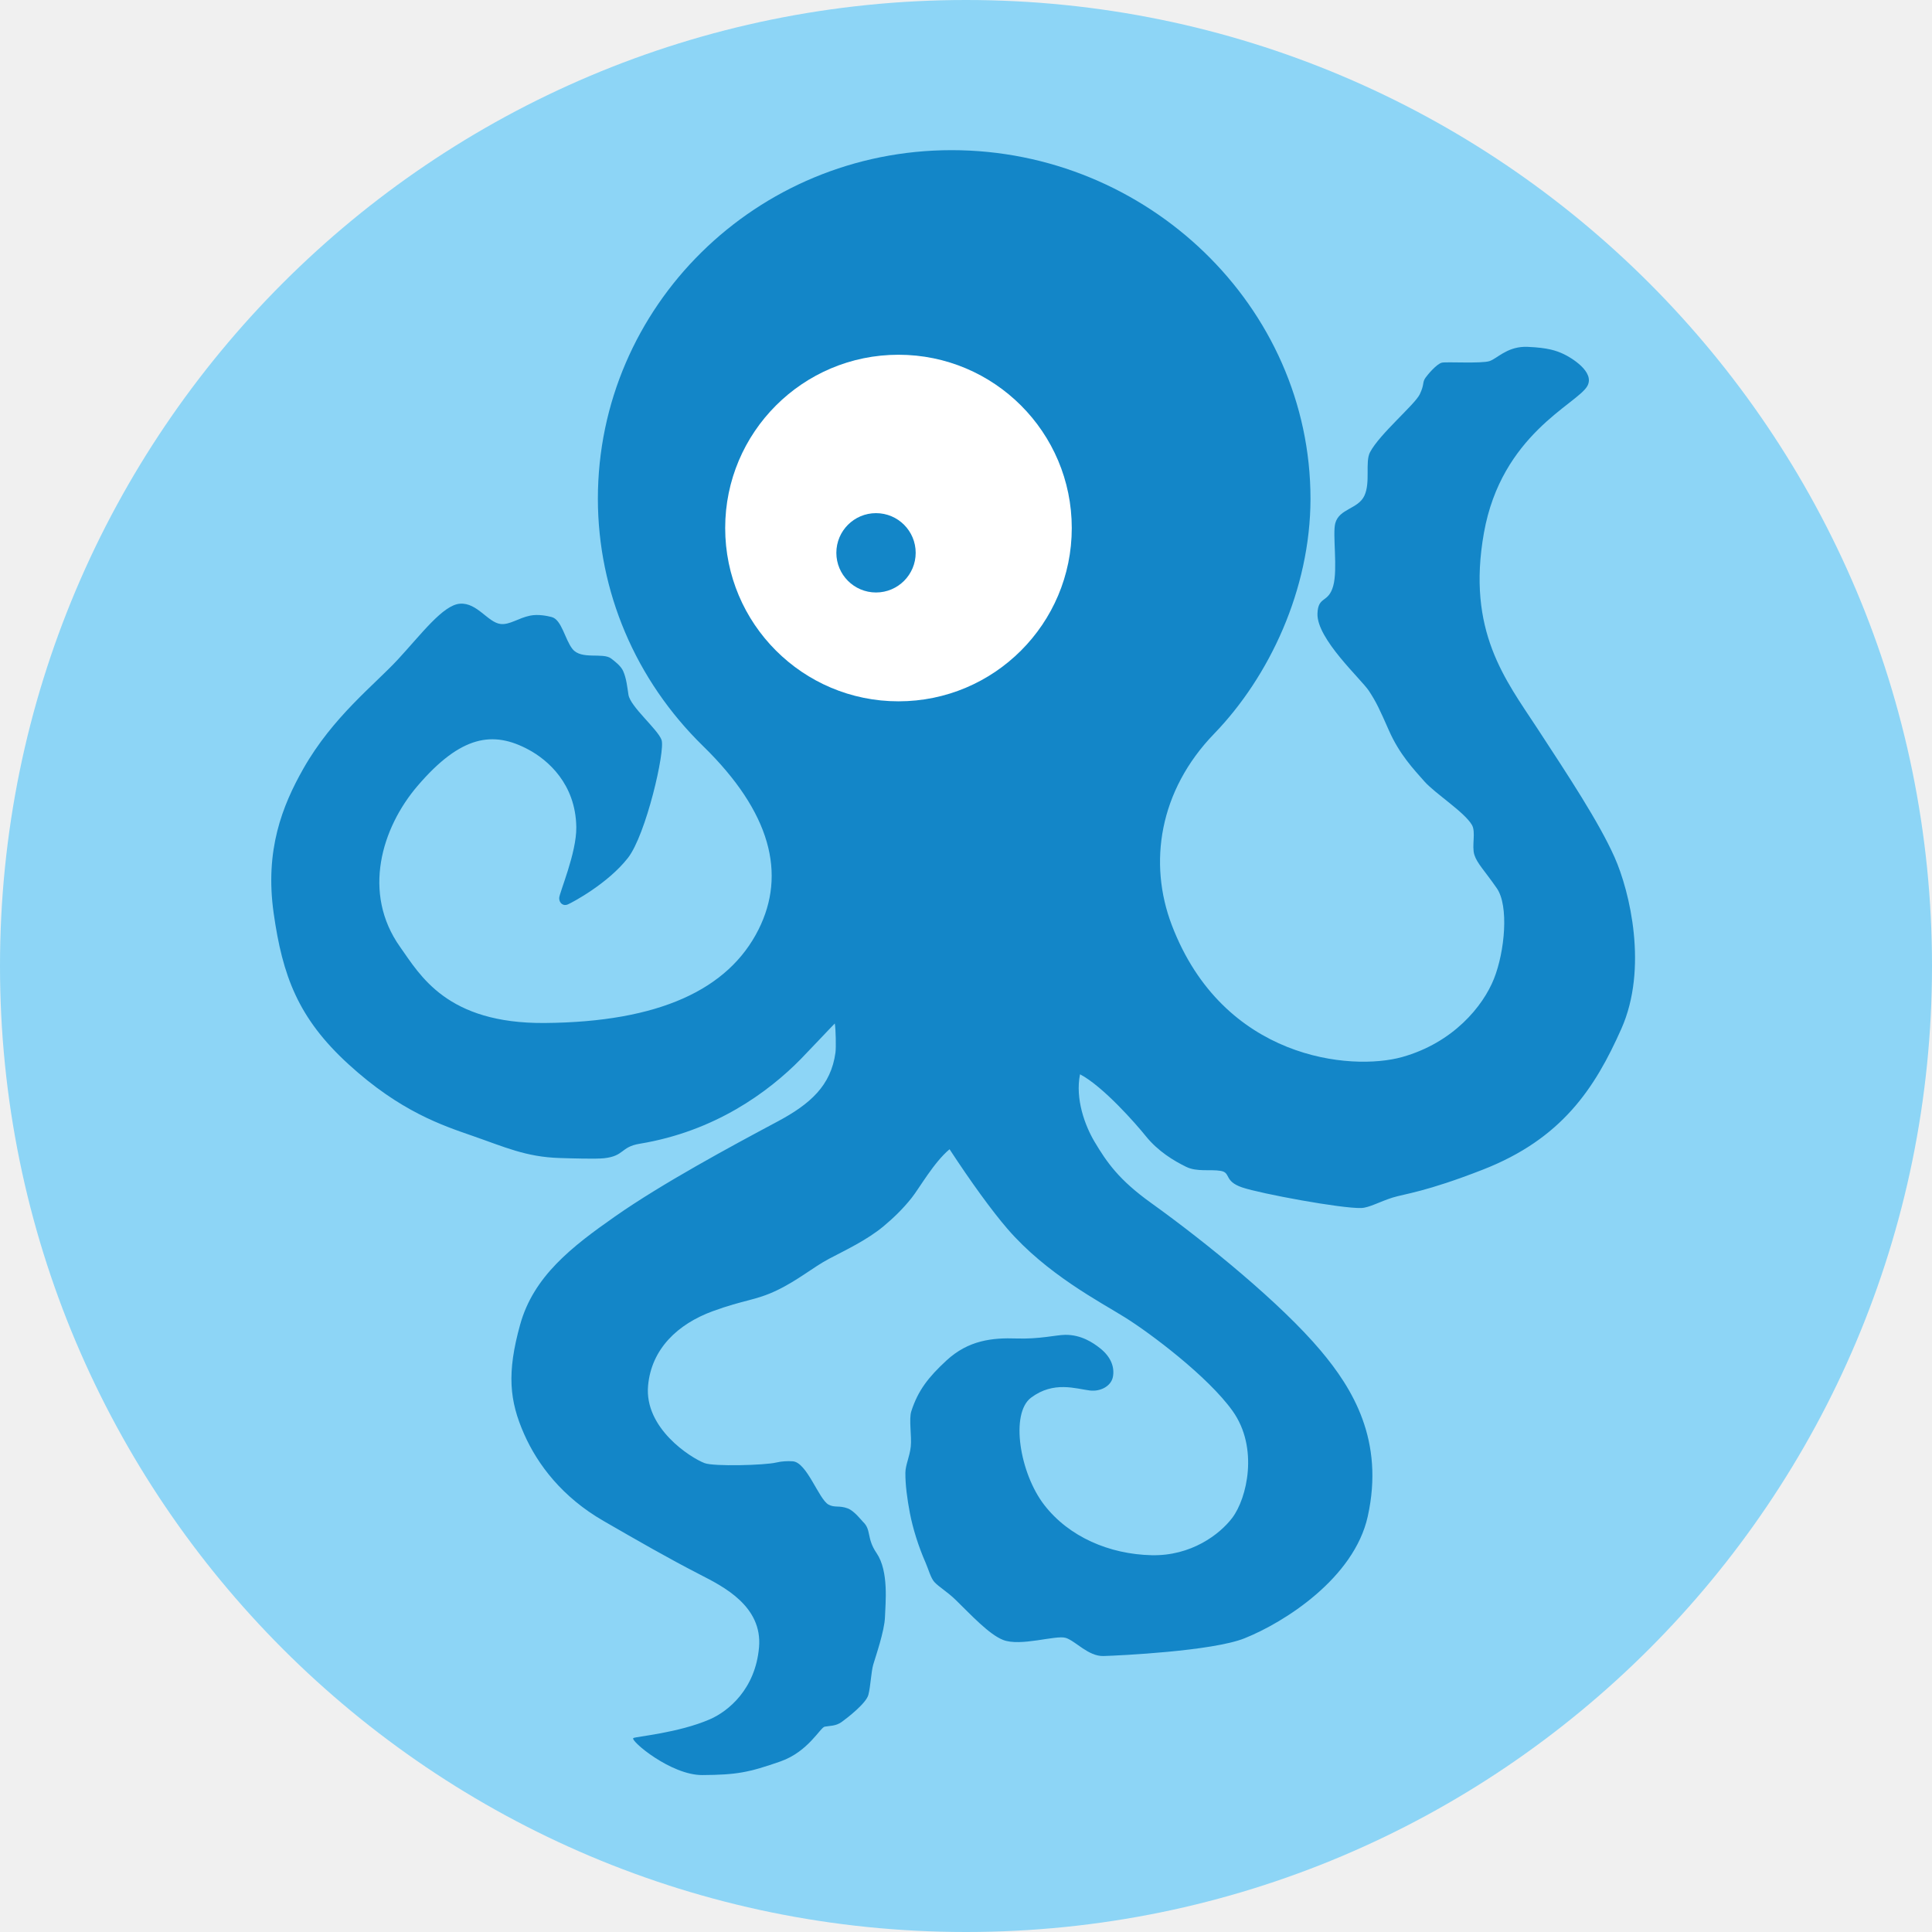
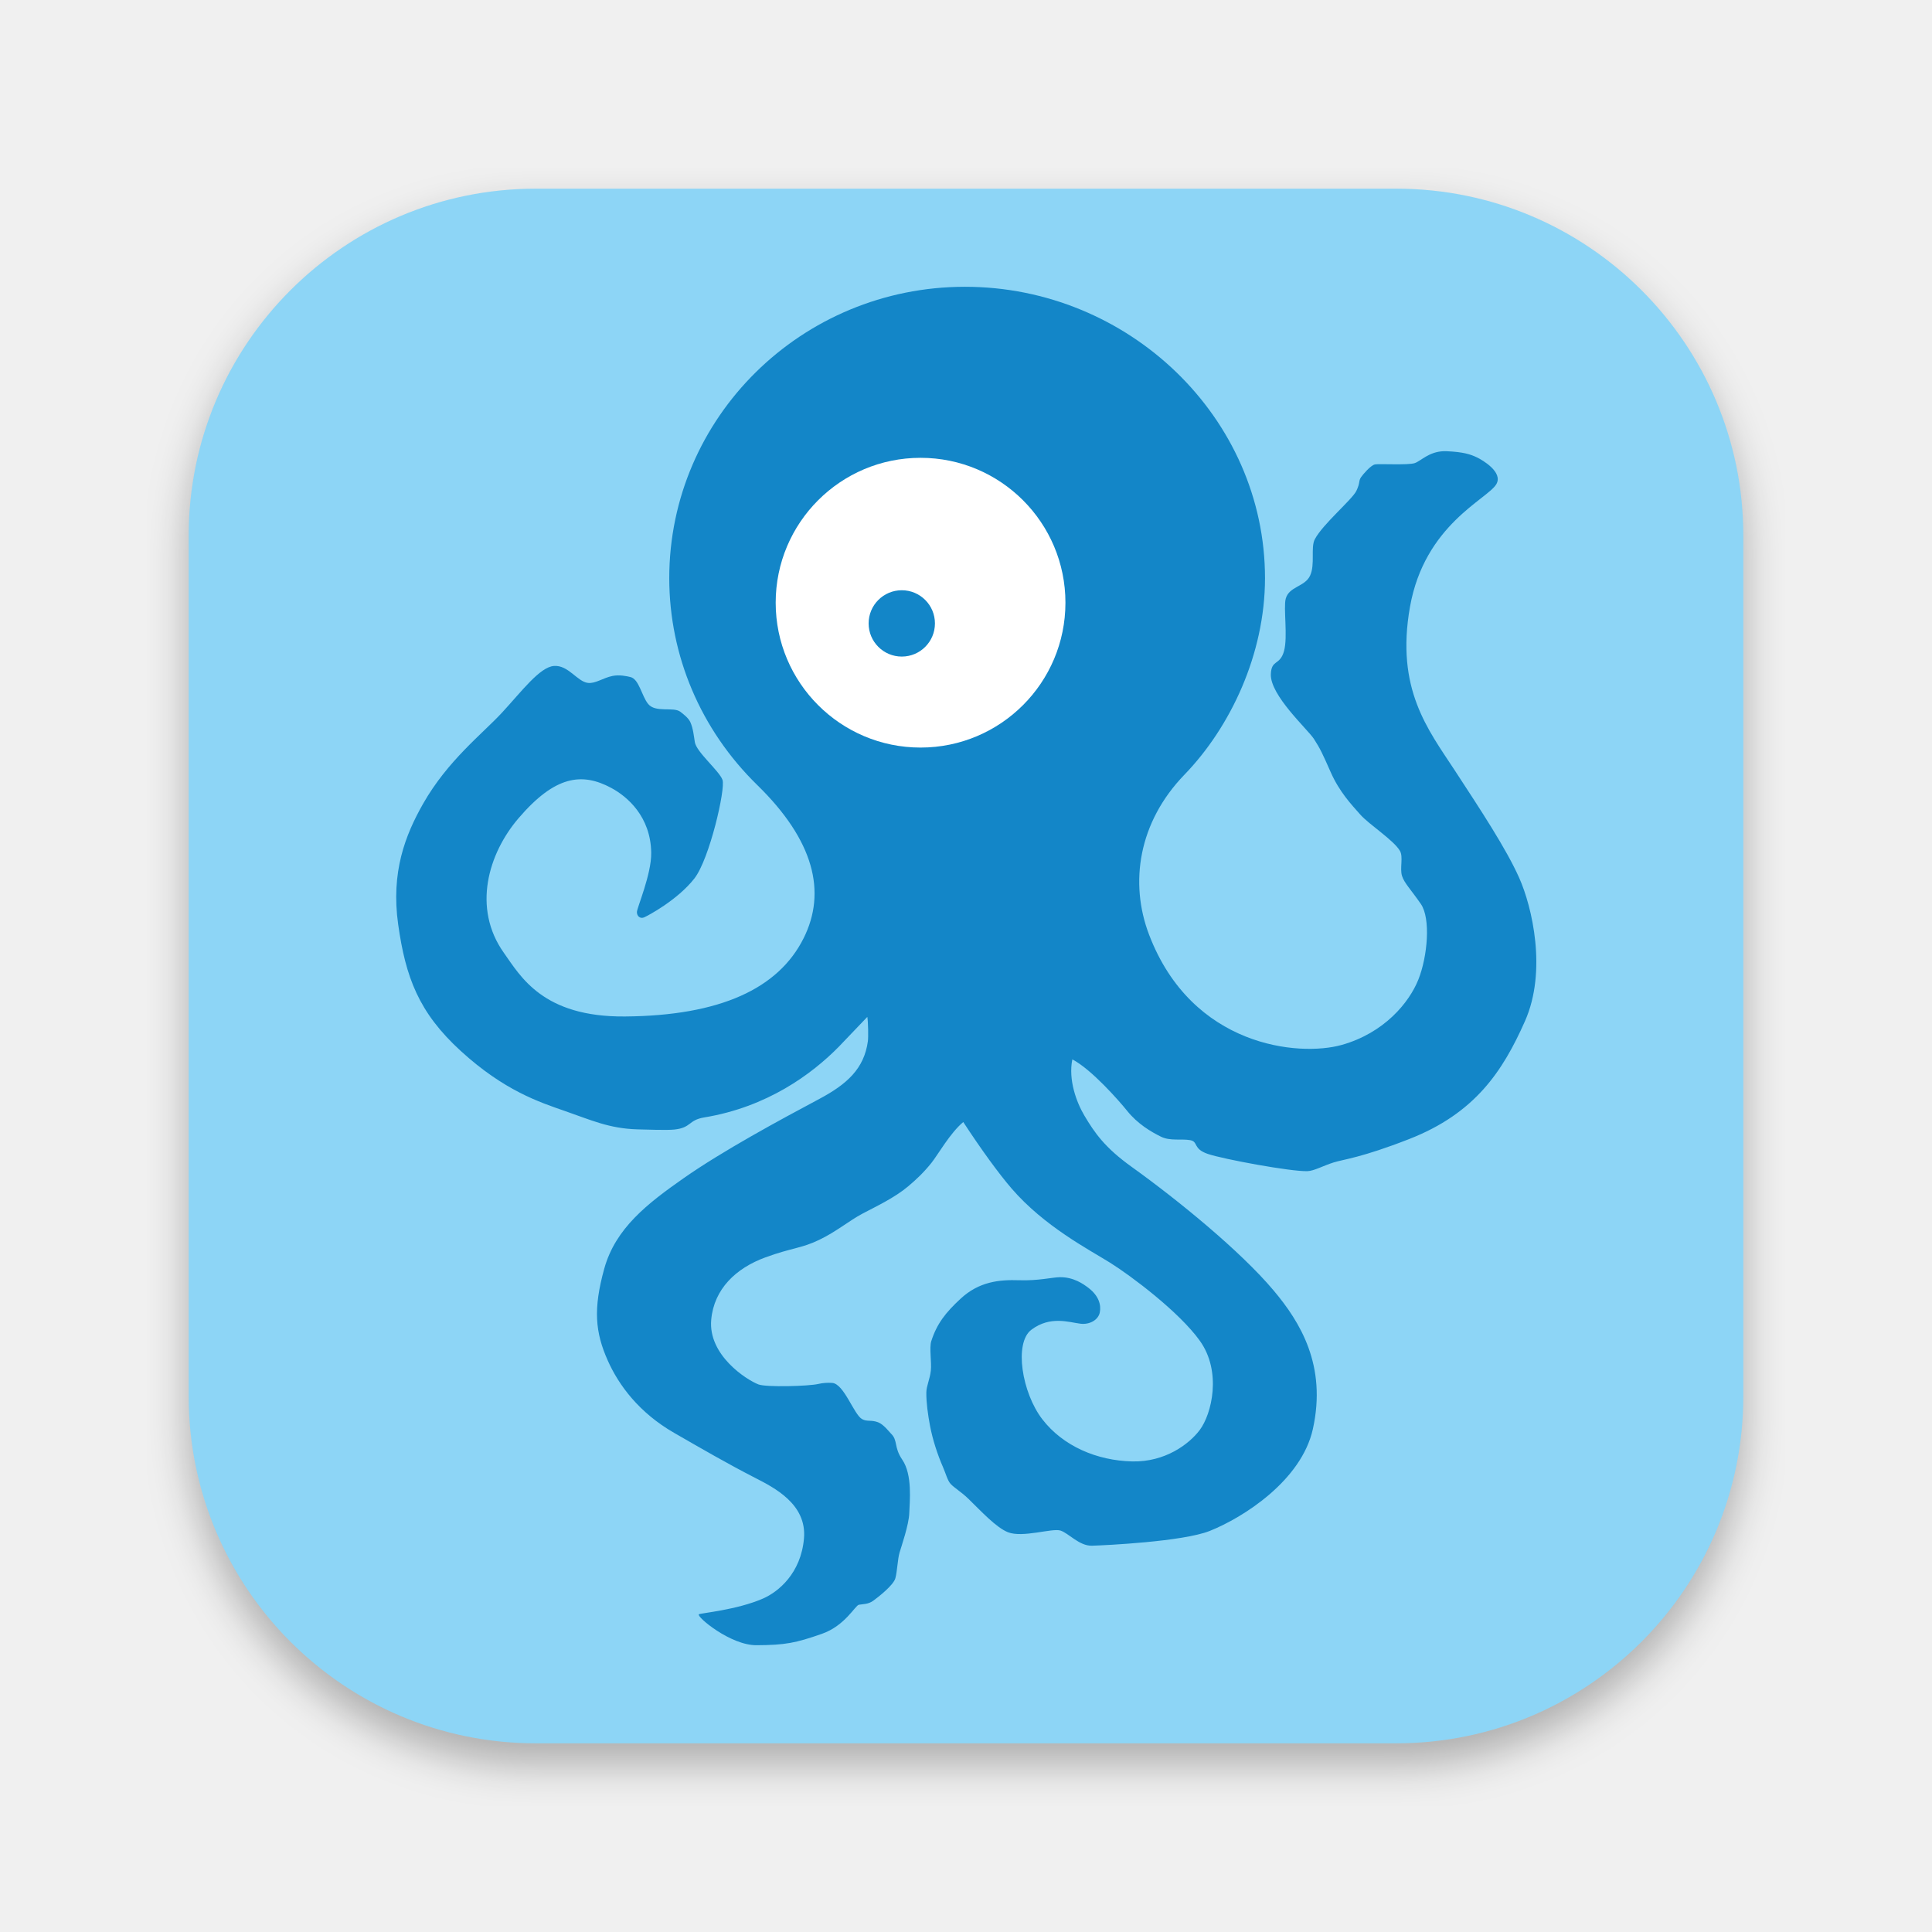
- <svg xmlns="http://www.w3.org/2000/svg" version="1.1" x="0px" y="0px" viewBox="0 0 363.349 363.349" enable-background="new 0 0 363.349 363.349" xml:space="preserve">
-   <g id="Layer_1">
- </g>
-   <g id="Logo">
-     <g>
-       <g>
-         <g>
-           <g>
-             <path fill="#8DD5F6" d="M181.675,0C282.01,0,363.349,81.339,363.349,181.675S282.01,363.349,181.675,363.349       S0,282.01,0,181.675S81.339,0,181.675,0" />
-           </g>
-         </g>
-         <g>
-           <g>
-             <path fill="#1386C8" d="M132.242,140.329c12.764,12.461,15.648,24.041,10.415,34.482c-5.663,11.297-18.716,17.403-40.17,17.582       c-18.491,0.156-23.492-9.027-27.242-14.305c-7.193-10.119-3.468-22.395,3.277-30.278c8.194-9.576,14.243-10.403,20.896-6.82       c3.57,1.922,8.846,6.402,8.966,14.568c0.071,4.863-3.219,12.397-3.219,13.351c0,0.954,0.776,1.55,1.61,1.192       c0.836-0.358,7.534-3.902,11.326-8.762c3.392-4.347,7.033-20.146,6.319-22.173c-0.716-2.026-5.87-6.241-6.228-8.506       c-0.213-1.346-0.371-3.067-1.005-4.478c-0.432-0.963-1.617-1.849-2.245-2.333c-1.55-1.194-5.603,0.298-7.272-1.789       c-1.43-1.788-2.026-5.543-3.933-6.019c-0.867-0.218-2.533-0.567-4.057-0.256c-2.189,0.447-3.835,1.768-5.539,1.566       c-2.38-0.278-4.411-4.053-7.63-3.813c-3.201,0.236-7.271,5.721-11.682,10.49c-4.411,4.769-12.241,10.791-17.762,20.504       c-4.002,7.042-7.272,15.379-5.603,27.18c1.67,11.802,4.576,19.755,14.067,28.43c9.761,8.924,17.642,11.504,23.483,13.531       c5.843,2.026,9.894,3.917,16.213,4.113c2.178,0.067,6.815,0.211,8.353,0.045c3.893-0.418,3.101-2.131,6.727-2.729       c14.125-2.324,24.183-9.698,30.296-15.924c1.555-1.584,5.636-5.941,6.397-6.693c0.191,1.085,0.249,4.567,0.125,5.472       c-0.847,6.201-4.716,9.672-10.917,12.979c-8.851,4.72-21.703,11.658-30.516,17.826c-8.152,5.708-15.341,11.255-17.87,20.358       c-2.529,9.104-2.022,14.329,0.759,20.609c2.538,5.728,7.165,11.843,14.919,16.311c6.415,3.695,12.029,6.945,18.217,10.123       c4.258,2.187,11.707,5.892,11.033,13.647c-0.683,7.863-5.774,12.023-9.229,13.529c-5.935,2.589-14.067,3.265-14.416,3.541       c-0.612,0.489,7.08,6.991,12.982,6.953c6.446-0.04,8.731-0.474,14.708-2.569c5.198-1.822,7.461-6.364,8.304-6.533       c0.843-0.169,2.077-0.069,3.203-0.887c1.099-0.798,4.593-3.499,5.014-5.1c0.421-1.602,0.507-4.298,0.928-5.732       c0.421-1.433,2.107-6.279,2.191-8.891c0.085-2.614,0.761-8.599-1.581-12.034c-1.94-2.847-0.928-4.342-2.551-5.879       c-0.269-0.256-1.631-2.06-2.878-2.527c-1.613-0.603-2.456-0.076-3.612-0.718c-1.846-1.026-4.051-7.945-6.717-8.137       c-0.972-0.069-2.102-0.011-3.085,0.225c-2.191,0.529-11.783,0.778-13.506,0.114c-2.665-1.026-11.358-6.575-10.621-14.583       c0.636-6.88,5.536-11.562,12.179-13.994c5.933-2.171,8.008-1.98,12.054-3.919c3.99-1.911,6.787-4.34,9.821-5.941       c3.034-1.602,7.143-3.519,10.261-6.133c1.779-1.49,3.561-3.179,5.245-5.298c1.443-1.809,4.199-6.722,7.14-9.158       c4.024,6.153,7.957,11.571,10.861,14.939c7.374,8.555,17.448,13.76,22.168,16.71c4.72,2.949,15.55,11.068,20.19,17.557       c4.974,6.953,2.696,16.478-0.044,20.102c-2.371,3.139-7.754,7.209-15.172,7.04c-7.934-0.18-15.535-3.435-20.188-9.442       c-4.636-5.986-6.442-17.223-2.487-20.188c4.253-3.188,8.421-1.67,11.042-1.35c2.053,0.251,4.004-0.843,4.342-2.529       c0.336-1.686-0.211-3.71-2.487-5.479c-1.208-0.939-3.43-2.496-6.495-2.458c-1.68,0.02-4.847,0.834-9.142,0.685       c-4.56-0.158-9.051,0.329-13.175,4.142c-3.392,3.139-5.339,5.617-6.608,9.549c-0.483,1.495,0.102,4.711-0.1,6.624       c-0.202,1.933-0.999,3.446-1.014,4.934c-0.024,2.211,0.338,4.918,0.841,7.559c0.561,2.941,1.63,6.339,2.954,9.347       c0.541,1.232,0.977,2.919,1.673,3.666c0.845,0.91,2.46,1.851,3.991,3.345c2.898,2.827,6.259,6.477,8.908,7.525       c3.29,1.303,9.947-0.97,11.802-0.38c1.853,0.589,4.235,3.494,7.1,3.41c2.867-0.084,20.431-0.91,26.49-3.326       c7.57-3.021,20.629-11.342,23.196-22.924c3.165-14.28-2.834-24.05-8.855-31.197c-7.434-8.824-21.381-20.222-31.904-27.773       c-6.028-4.324-8.313-7.614-10.644-11.54c-1.771-2.983-3.648-8.023-2.707-12.646c4.337,2.271,10.532,9.342,12.345,11.6       c2.335,2.905,5.31,4.673,7.612,5.803c2.037,1.001,4.58,0.427,6.518,0.765c1.938,0.336,0.55,1.924,4.006,3.105       c3.457,1.179,18.736,4.004,22.413,3.875c1.502-0.053,3.515-1.217,5.892-1.962c2.276-0.714,6.168-1.034,16.976-5.256       c14.821-5.79,21.049-15.232,26.058-26.523c5.009-11.291,1.617-25.709-1.304-32.26s-8.655-15.246-14.556-24.266       c-5.901-9.02-13.295-18.227-9.998-36.713s17.408-24.155,19.414-27.553c1.604-2.72-3.17-5.47-4.36-6.037       c-1.444-0.685-3.014-1.219-6.807-1.386c-0.236-0.011-0.467-0.013-0.689-0.004c-3.343,0.12-5.123,2.218-6.5,2.68       c-1.493,0.5-8.039,0.104-8.946,0.293c-0.992,0.207-2.731,2.302-3.103,2.836c-0.65,0.939-0.149,1.174-1.076,3.114       c-0.928,1.938-7.541,7.454-9.353,10.893c-0.97,1.842,0.118,5.652-1.063,8.181c-1.179,2.529-4.72,2.405-5.474,5.178       c-0.554,2.04,0.505,8.593-0.387,11.791c-0.925,3.314-2.843,1.82-2.963,5.2c-0.169,4.762,8.25,12.354,9.683,14.545       c1.433,2.193,2.009,3.483,3.781,7.489c1.977,4.469,4.638,7.254,6.64,9.525c2.004,2.271,7.516,5.75,8.94,8.184       c0.79,1.354-0.071,3.939,0.465,5.634c0.505,1.602,1.953,3.005,4.228,6.293c2.276,3.286,1.513,11.842-0.545,17.012       c-2.058,5.172-7.667,12.025-17.261,14.717c-9.594,2.692-33.684,0.489-43.331-24.822c-4.437-11.642-2.4-25.262,7.966-35.977       c10.365-10.715,18.097-27.104,18.122-44.176c0-36.219-30.741-65.579-67.487-65.579s-66.535,29.36-66.535,65.579       C112.463,111.203,119.477,127.868,132.242,140.329z" />
-           </g>
-         </g>
-         <g>
-           <g>
-             <path fill="#FFFFFF" d="M168.976,66.717c17.999,0,32.591,14.59,32.591,32.591c0,17.999-14.592,32.589-32.591,32.589       s-32.591-14.59-32.591-32.589C136.385,81.307,150.977,66.717,168.976,66.717" />
-           </g>
-         </g>
-         <g>
-           <g>
-             <path fill="#1386C8" d="M164.751,96.507c4.12,0,7.46,3.339,7.46,7.46c0,4.12-3.339,7.46-7.46,7.46       c-4.12,0-7.46-3.339-7.46-7.46C157.292,99.847,160.631,96.507,164.751,96.507" />
-           </g>
-         </g>
-       </g>
-     </g>
+ <svg xmlns="http://www.w3.org/2000/svg" width="1024" height="1024" viewBox="0 0 1024 1024" fill="none">
+   <g filter="url(#filter0_d_27_34)">
+     <rect x="100" y="100" width="824" height="824" rx="184" fill="#8DD5F6" />
  </g>
+   <path d="M401.369 416.09C431.442 445.449 438.237 472.732 425.908 497.332C412.565 523.949 381.812 538.335 331.264 538.757C287.698 539.124 275.916 517.488 267.08 505.053C250.133 481.212 258.909 452.289 274.801 433.716C294.107 411.154 308.359 409.206 324.034 417.647C332.445 422.176 344.875 432.731 345.158 451.971C345.325 463.428 337.574 481.179 337.574 483.426C337.574 485.674 339.402 487.078 341.367 486.235C343.337 485.391 359.118 477.042 368.052 465.591C376.044 455.349 384.622 418.126 382.94 413.35C381.253 408.576 369.11 398.646 368.267 393.309C367.765 390.138 367.392 386.083 365.899 382.759C364.881 380.49 362.089 378.402 360.609 377.262C356.957 374.449 347.408 377.964 343.476 373.047C340.107 368.834 338.703 359.987 334.209 358.866C332.167 358.352 328.242 357.53 324.651 358.262C319.493 359.316 315.615 362.428 311.601 361.952C305.993 361.297 301.208 352.403 293.624 352.968C286.082 353.524 276.493 366.447 266.1 377.684C255.707 388.92 237.259 403.108 224.252 425.993C214.823 442.584 207.118 462.227 211.05 490.031C214.985 517.837 221.832 536.575 244.193 557.014C267.191 578.039 285.759 584.118 299.521 588.894C313.288 593.667 322.832 598.123 337.72 598.584C342.852 598.742 353.777 599.081 357.4 598.69C366.573 597.705 364.707 593.67 373.25 592.261C406.529 586.785 430.227 569.411 444.629 554.742C448.293 551.01 457.908 540.745 459.701 538.973C460.151 541.53 460.288 549.733 459.996 551.866C458 566.476 448.884 574.654 434.274 582.445C413.421 593.566 383.14 609.912 362.376 624.445C343.17 637.893 326.232 650.962 320.273 672.41C314.315 693.859 315.509 706.17 322.062 720.966C328.041 734.461 338.943 748.869 357.212 759.396C372.326 768.102 385.553 775.759 400.132 783.246C410.165 788.399 427.715 797.128 426.127 815.4C424.518 833.925 412.523 843.727 404.383 847.275C390.399 853.375 371.24 854.968 370.418 855.618C368.976 856.77 387.099 872.089 401.004 872C416.191 871.905 421.575 870.883 435.657 865.947C447.904 861.654 453.236 850.953 455.222 850.555C457.208 850.156 460.116 850.392 462.769 848.465C465.358 846.585 473.59 840.221 474.582 836.449C475.574 832.674 475.777 826.322 476.768 822.944C477.76 819.568 481.733 808.15 481.931 801.996C482.131 795.837 483.724 781.736 478.206 773.643C473.635 766.935 476.019 763.413 472.195 759.792C471.561 759.188 468.353 754.938 465.415 753.838C461.614 752.417 459.628 753.659 456.904 752.146C452.555 749.729 447.36 733.427 441.079 732.975C438.789 732.812 436.126 732.949 433.81 733.505C428.648 734.751 406.049 735.338 401.989 733.773C395.71 731.356 375.229 718.282 376.965 699.415C378.464 683.205 390.008 672.174 405.66 666.444C419.638 661.329 424.527 661.779 434.06 657.211C443.461 652.708 450.051 646.985 457.199 643.213C464.347 639.439 474.028 634.922 481.375 628.763C485.566 625.253 489.765 621.273 493.732 616.281C497.132 612.019 503.625 600.443 510.555 594.704C520.035 609.201 529.302 621.966 536.144 629.901C553.518 650.057 577.253 662.321 588.373 669.271C599.494 676.219 625.01 695.348 635.942 710.637C647.661 727.019 642.294 749.46 635.839 757.999C630.252 765.394 617.57 774.984 600.092 774.585C581.399 774.161 563.491 766.492 552.528 752.339C541.605 738.236 537.35 711.761 546.668 704.775C556.689 697.264 566.509 700.84 572.684 701.594C577.521 702.186 582.118 699.608 582.914 695.636C583.706 691.663 582.417 686.895 577.055 682.727C574.209 680.514 568.973 676.846 561.752 676.936C557.794 676.983 550.332 678.901 540.213 678.549C529.469 678.177 518.888 679.325 509.171 688.308C501.18 695.704 496.592 701.542 493.603 710.806C492.465 714.329 493.843 721.906 493.367 726.413C492.891 730.967 491.013 734.532 490.978 738.038C490.921 743.247 491.774 749.625 492.959 755.848C494.281 762.777 496.8 770.783 499.919 777.87C501.194 780.772 502.221 784.747 503.861 786.507C505.852 788.651 509.657 790.868 513.264 794.388C520.092 801.049 528.011 809.648 534.252 812.118C542.003 815.188 557.688 809.832 562.058 811.222C566.424 812.61 572.036 819.454 578.786 819.257C585.541 819.059 626.923 817.113 641.199 811.42C659.034 804.303 689.802 784.698 695.85 757.41C703.307 723.765 689.173 700.746 674.987 683.907C657.472 663.117 624.612 636.263 599.819 618.472C585.617 608.284 580.233 600.533 574.741 591.283C570.568 584.255 566.146 572.38 568.363 561.488C578.581 566.839 593.177 583.498 597.449 588.818C602.95 595.663 609.96 599.828 615.383 602.491C620.183 604.849 626.174 603.497 630.74 604.293C635.306 605.085 632.036 608.826 640.179 611.609C648.324 614.386 684.322 621.042 692.985 620.738C696.524 620.614 701.267 617.871 706.867 616.116C712.23 614.434 721.4 613.68 746.864 603.732C781.783 590.091 796.457 567.845 808.259 541.242C820.06 514.64 812.068 480.67 805.186 465.235C798.304 449.801 784.794 429.315 770.891 408.063C756.988 386.811 739.567 365.119 747.335 321.564C755.103 278.01 788.35 264.653 793.076 256.647C796.855 250.239 785.607 243.76 782.803 242.424C779.401 240.81 775.702 239.552 766.766 239.158C766.21 239.132 765.665 239.128 765.142 239.149C757.266 239.432 753.072 244.375 749.828 245.463C746.31 246.641 730.887 245.708 728.75 246.153C726.413 246.641 722.316 251.577 721.44 252.835C719.908 255.048 721.089 255.601 718.904 260.172C716.718 264.738 701.137 277.734 696.868 285.837C694.583 290.177 697.146 299.153 694.364 305.112C691.586 311.07 683.243 310.778 681.466 317.312C680.161 322.118 682.656 337.557 680.555 345.092C678.375 352.9 673.856 349.38 673.574 357.344C673.175 368.563 693.011 386.451 696.387 391.613C699.764 396.78 701.121 399.819 705.296 409.257C709.954 419.787 716.223 426.348 720.94 431.699C725.662 437.05 738.648 445.246 742.003 450.981C743.865 454.171 741.836 460.262 743.099 464.255C744.289 468.03 747.7 471.335 753.06 479.082C758.423 486.824 756.625 506.983 751.776 519.163C746.928 531.349 733.712 547.495 711.108 553.838C688.504 560.18 631.746 554.99 609.017 495.355C598.563 467.926 603.363 435.836 627.786 410.591C652.206 385.346 670.424 346.732 670.482 306.509C670.482 221.174 598.054 152 511.478 152C424.902 152 354.717 221.174 354.717 306.509C354.769 347.467 371.294 386.731 401.369 416.09Z" fill="#1386C8" />
+   <path d="M487.917 242.655C530.324 242.655 564.704 277.03 564.704 319.441C564.704 361.848 530.324 396.224 487.917 396.224C445.51 396.224 411.13 361.848 411.13 319.441C411.13 277.03 445.51 242.655 487.917 242.655Z" fill="white" />
+   <path d="M477.964 312.842C487.671 312.842 495.54 320.709 495.54 330.419C495.54 340.126 487.673 347.996 477.964 347.996C468.256 347.996 460.387 340.129 460.387 330.419C460.389 320.712 468.256 312.842 477.964 312.842Z" fill="#1386C8" />
+   <defs>
+     <filter id="filter0_d_27_34" x="78" y="89" width="868" height="868" filterUnits="userSpaceOnUse" color-interpolation-filters="sRGB">
+       <feFlood flood-opacity="0" result="BackgroundImageFix" />
+       <feColorMatrix in="SourceAlpha" type="matrix" values="0 0 0 0 0 0 0 0 0 0 0 0 0 0 0 0 0 0 127 0" result="hardAlpha" />
+       <feOffset dy="11" />
+       <feGaussianBlur stdDeviation="11" />
+       <feColorMatrix type="matrix" values="0 0 0 0 0 0 0 0 0 0 0 0 0 0 0 0 0 0 0.28 0" />
+       <feBlend mode="normal" in2="BackgroundImageFix" result="effect1_dropShadow_27_34" />
+       <feBlend mode="normal" in="SourceGraphic" in2="effect1_dropShadow_27_34" result="shape" />
+     </filter>
+   </defs>
</svg>
